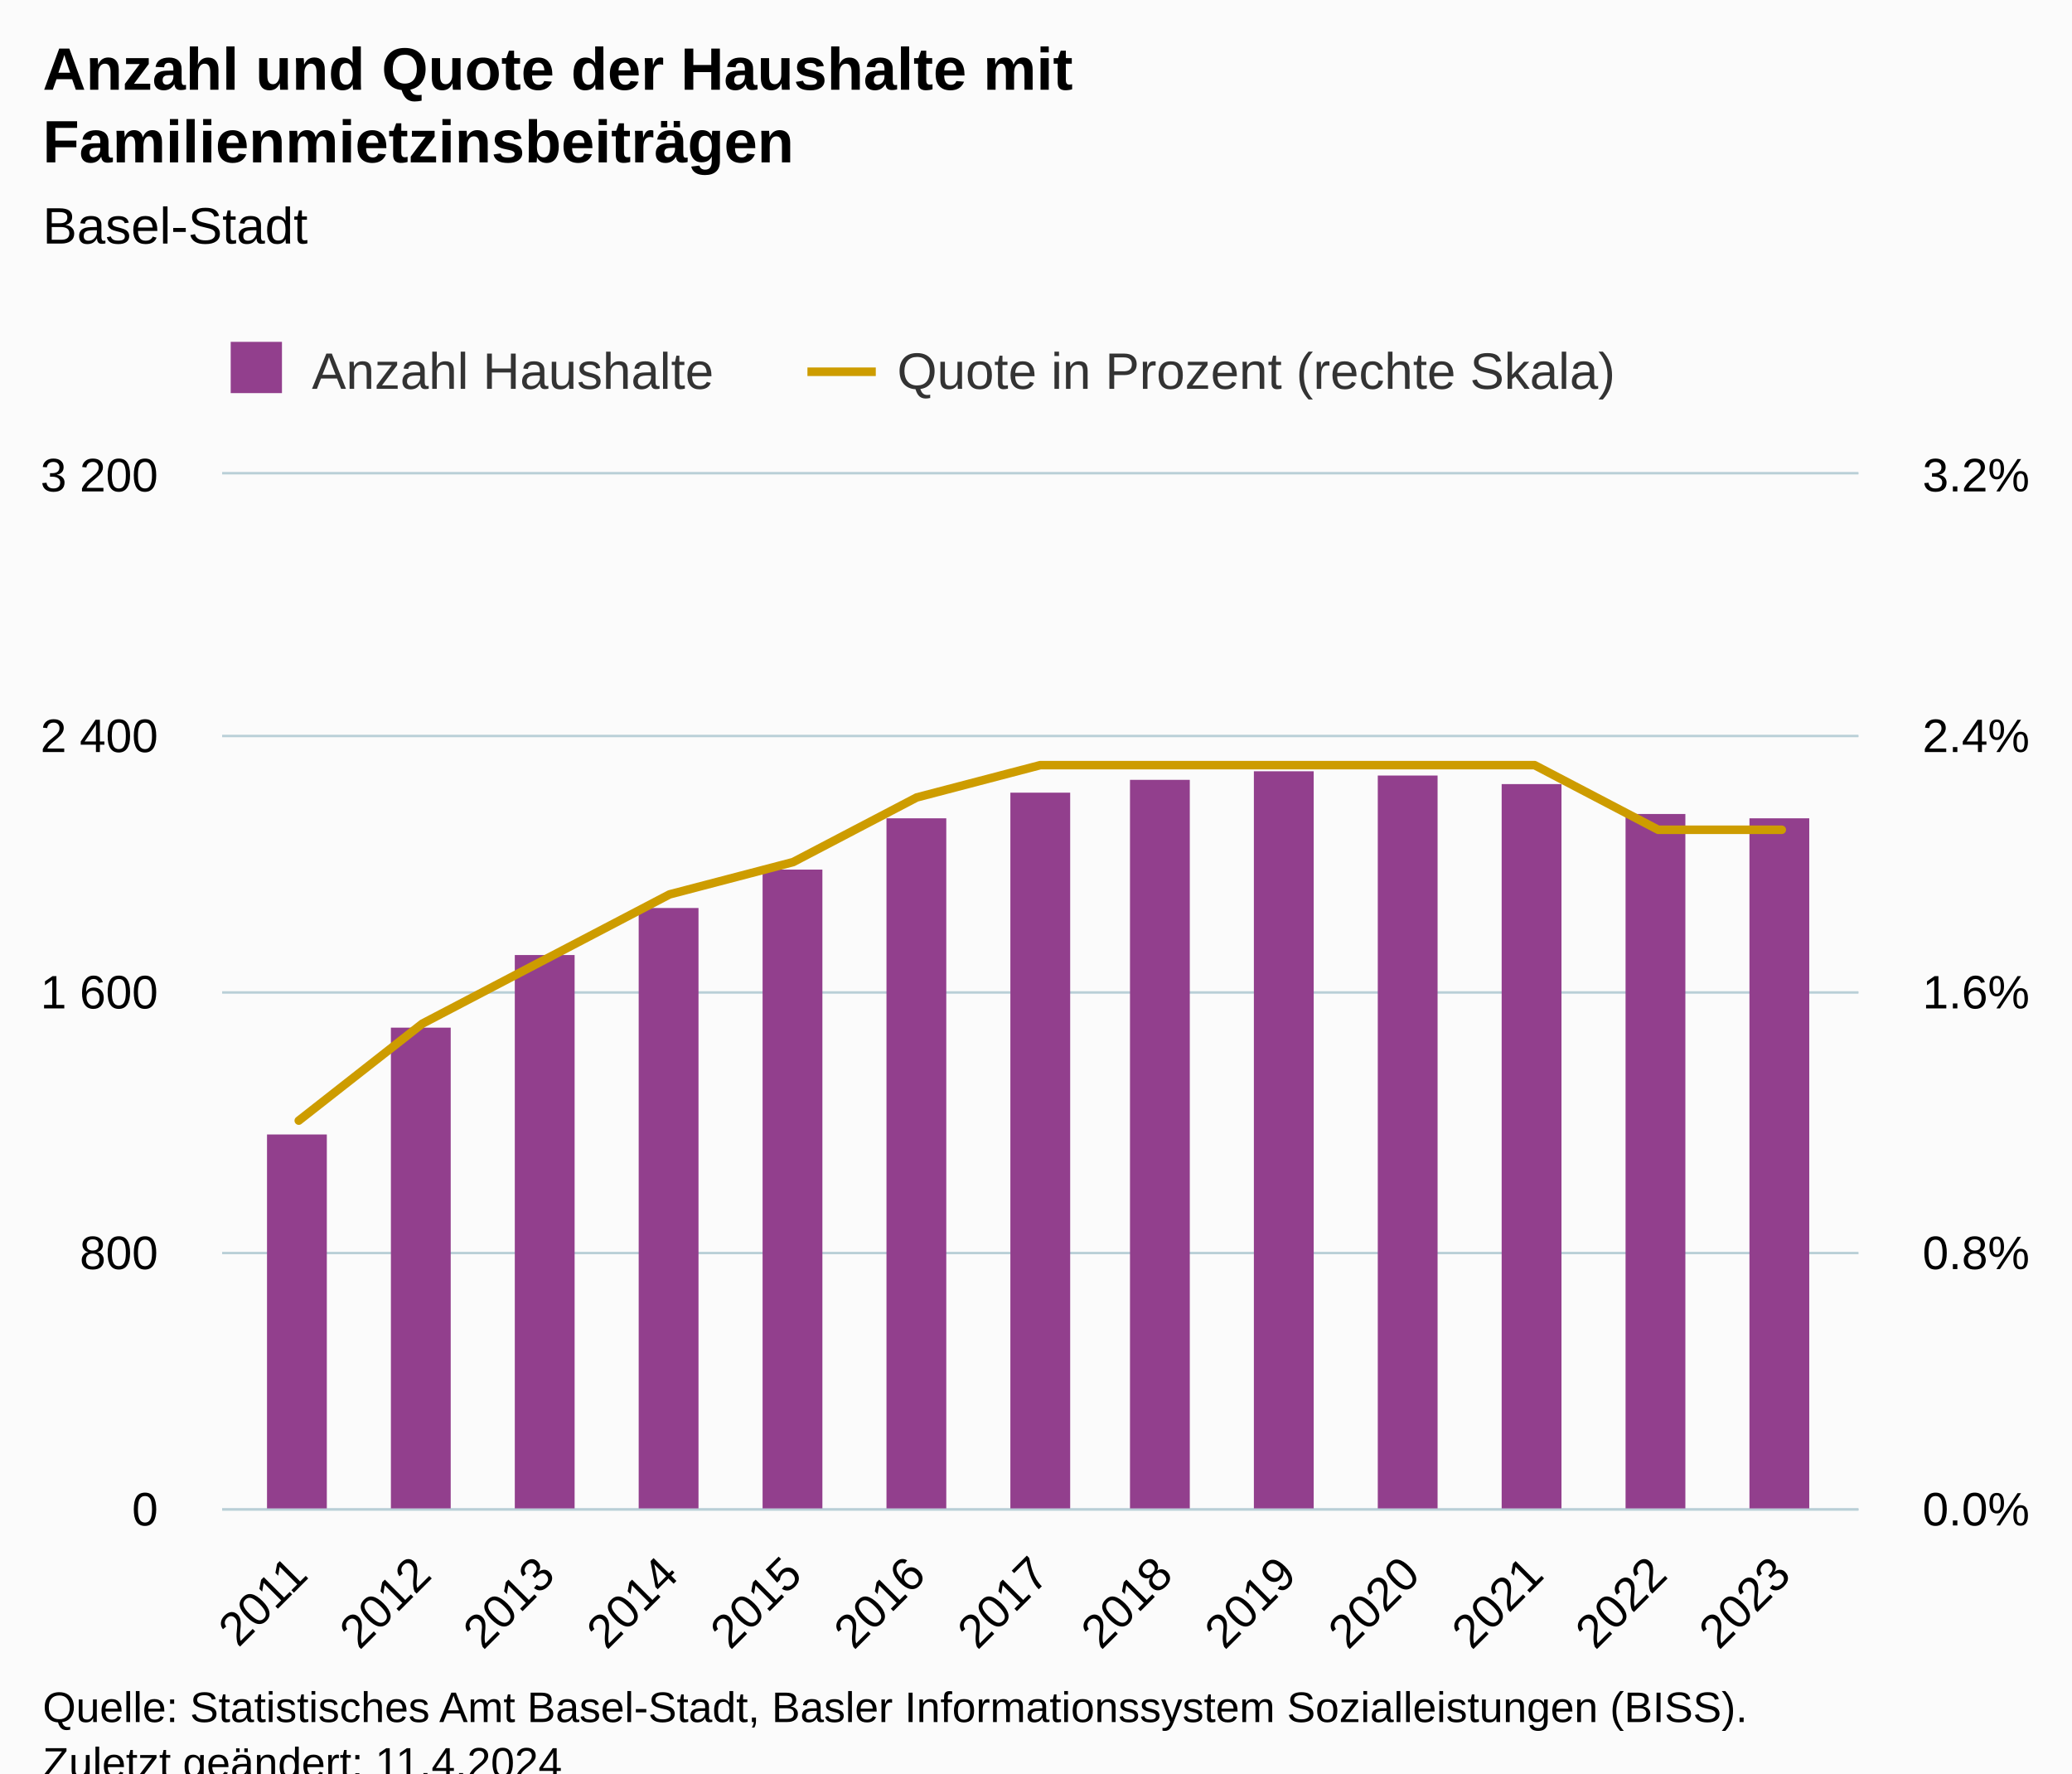
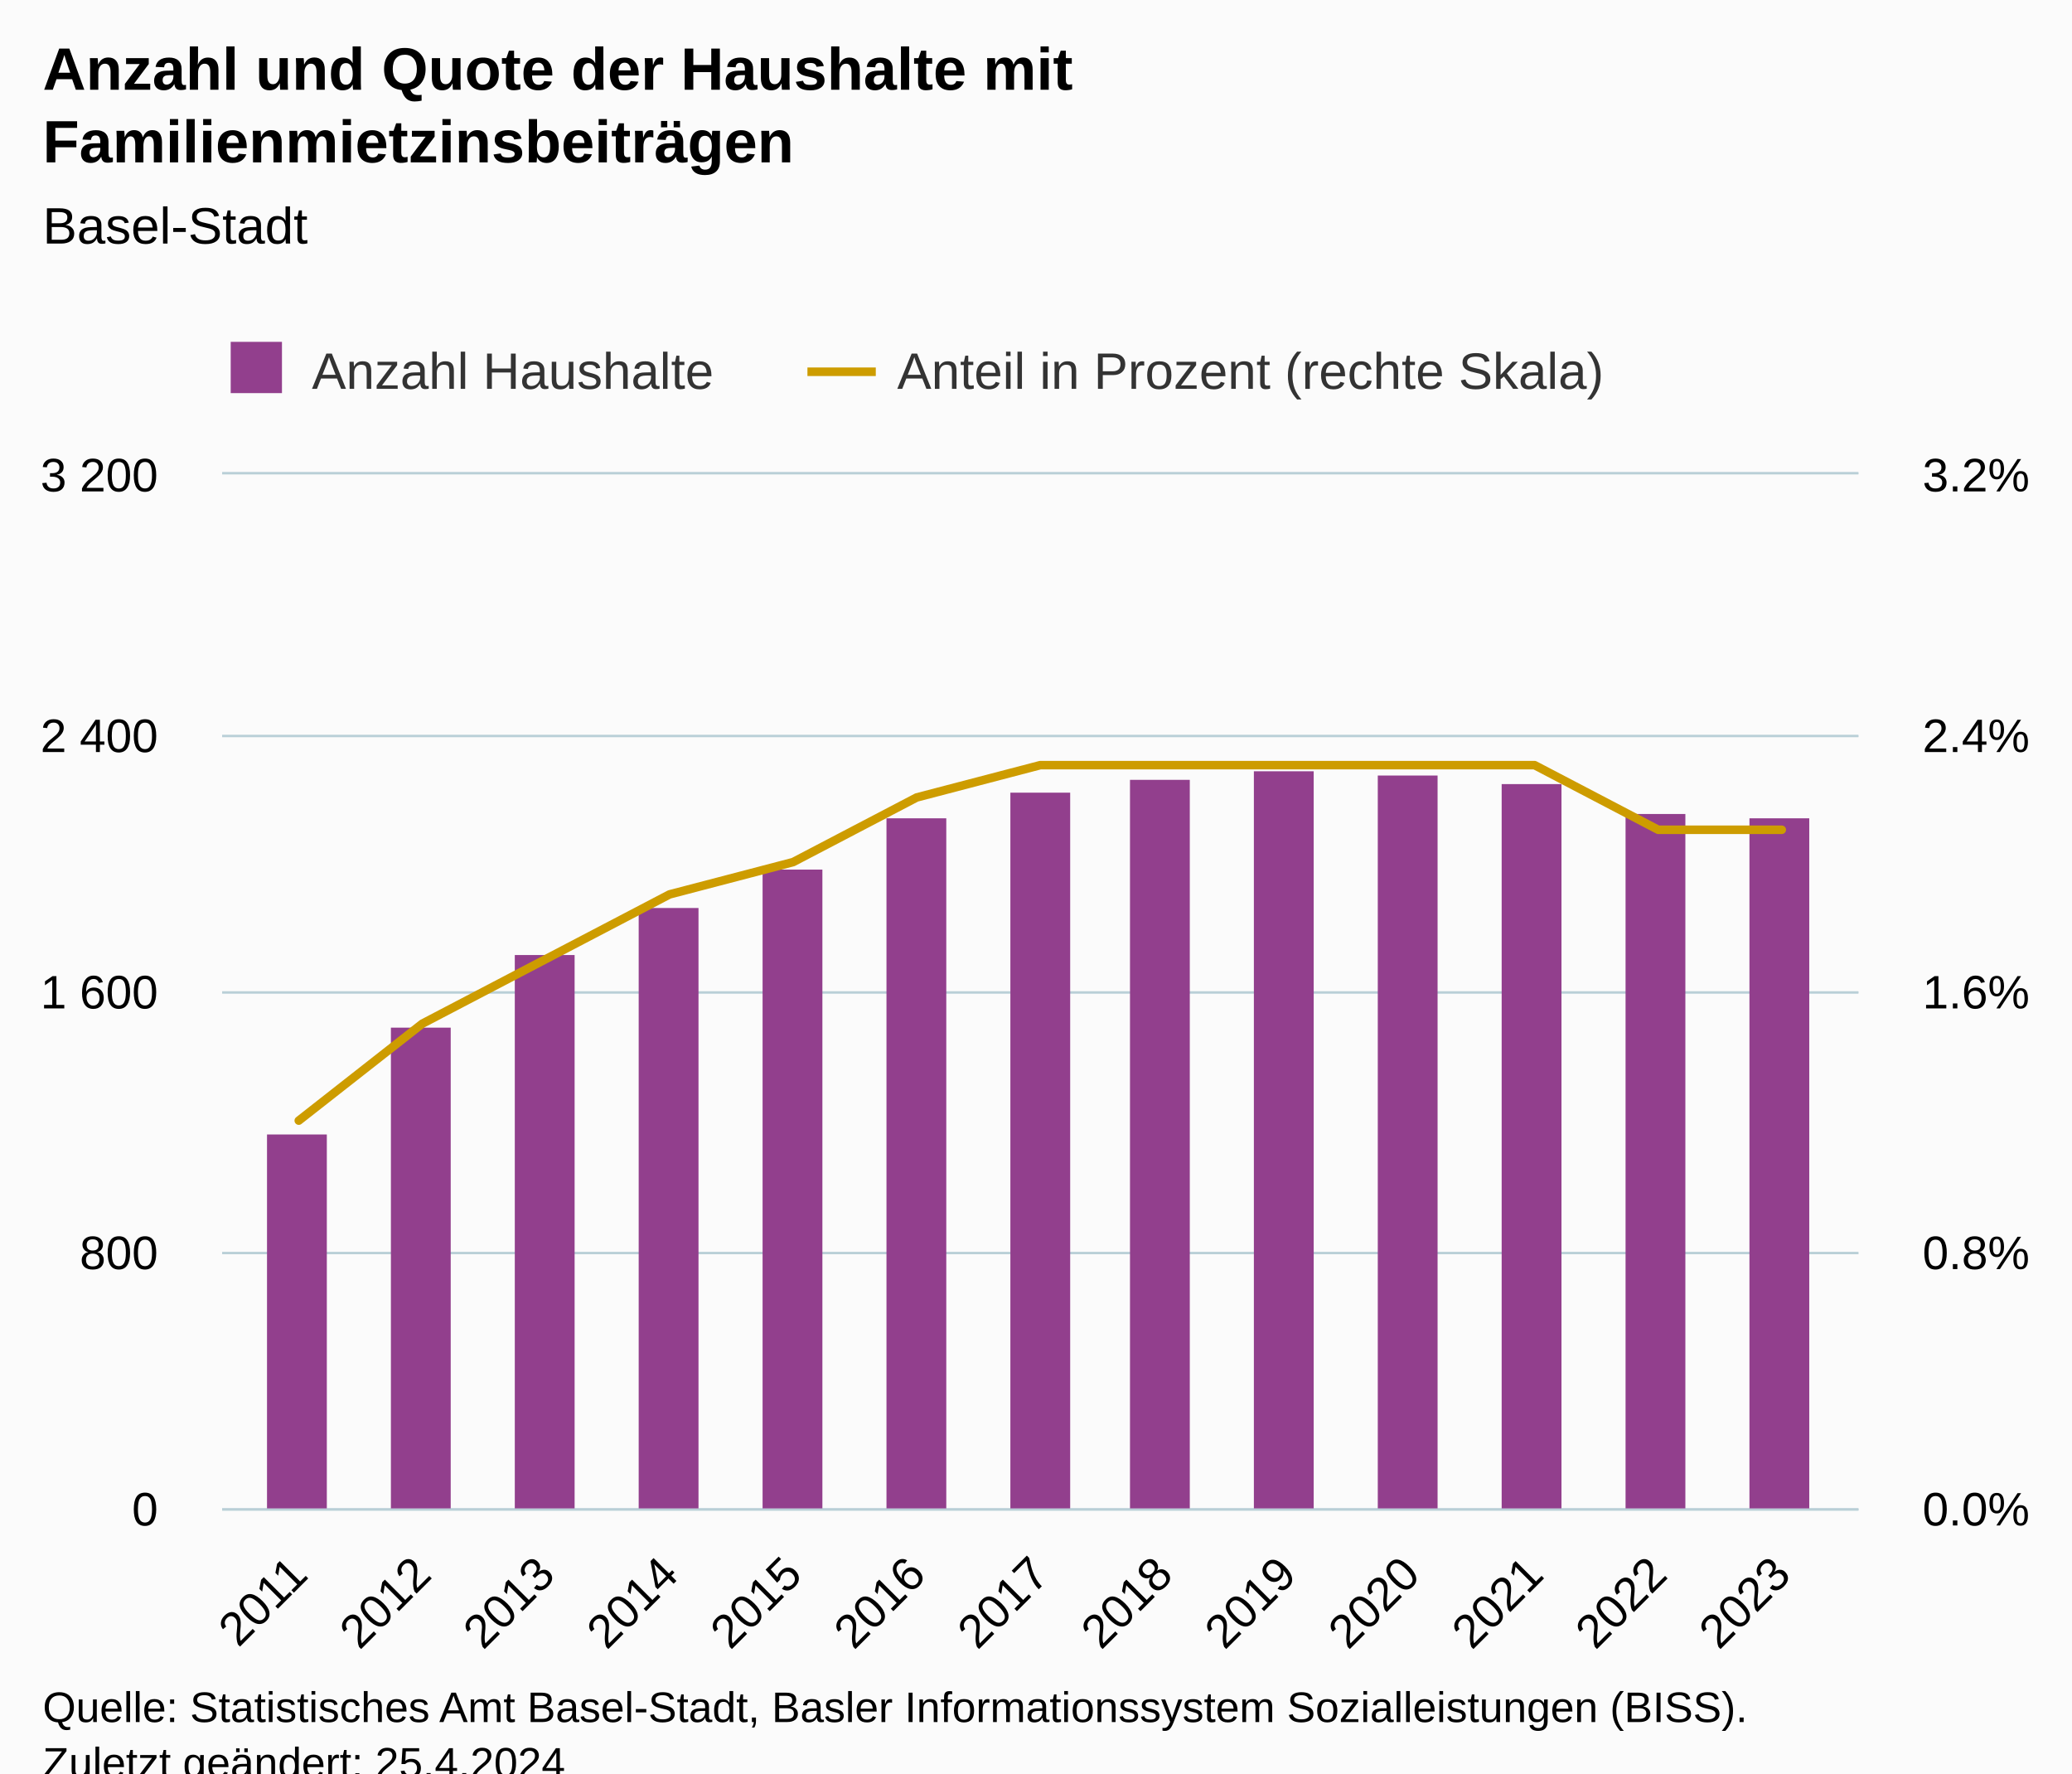
<svg xmlns="http://www.w3.org/2000/svg" version="1.1" class="highcharts-root" style="font-family:Arial;font-size:12px;" viewBox="0 0 485 415">
  <defs>
-     <clipPath id="highcharts-krprw21-35-">
+     <clipPath id="highcharts-rghtaps-35-">
      <rect x="0" y="0" width="383" height="242" fill="none" />
    </clipPath>
-     <clipPath id="highcharts-krprw21-49-">
+     <clipPath id="highcharts-rghtaps-49-">
      <rect x="0" y="0" width="383" height="242" fill="none" />
    </clipPath>
-     <clipPath id="highcharts-krprw21-63-">
+     <clipPath id="highcharts-rghtaps-63-">
      <rect x="0" y="0" width="383" height="242" fill="none" />
    </clipPath>
-     <clipPath id="highcharts-krprw21-64-">
+     <clipPath id="highcharts-rghtaps-64-">
      <rect x="52" y="111" width="383" height="242" fill="none" />
    </clipPath>
  </defs>
  <rect fill="#fbfbfb" class="highcharts-background" x="0" y="0" width="485" height="428" rx="0" ry="0" />
  <rect fill="none" class="highcharts-plot-background" x="52" y="111" width="383" height="242" />
  <g class="highcharts-pane-group" data-z-index="0" />
  <g class="highcharts-grid highcharts-xaxis-grid" data-z-index="1">
    <path fill="none" data-z-index="1" class="highcharts-grid-line" d="M 69.5 111 L 69.5 353" opacity="1" />
    <path fill="none" data-z-index="1" class="highcharts-grid-line" d="M 98.5 111 L 98.5 353" opacity="1" />
    <path fill="none" data-z-index="1" class="highcharts-grid-line" d="M 127.5 111 L 127.5 353" opacity="1" />
    <path fill="none" data-z-index="1" class="highcharts-grid-line" d="M 156.5 111 L 156.5 353" opacity="1" />
    <path fill="none" data-z-index="1" class="highcharts-grid-line" d="M 185.5 111 L 185.5 353" opacity="1" />
    <path fill="none" data-z-index="1" class="highcharts-grid-line" d="M 214.5 111 L 214.5 353" opacity="1" />
    <path fill="none" data-z-index="1" class="highcharts-grid-line" d="M 243.5 111 L 243.5 353" opacity="1" />
    <path fill="none" data-z-index="1" class="highcharts-grid-line" d="M 271.5 111 L 271.5 353" opacity="1" />
    <path fill="none" data-z-index="1" class="highcharts-grid-line" d="M 300.5 111 L 300.5 353" opacity="1" />
    <path fill="none" data-z-index="1" class="highcharts-grid-line" d="M 329.5 111 L 329.5 353" opacity="1" />
    <path fill="none" data-z-index="1" class="highcharts-grid-line" d="M 358.5 111 L 358.5 353" opacity="1" />
    <path fill="none" data-z-index="1" class="highcharts-grid-line" d="M 387.5 111 L 387.5 353" opacity="1" />
    <path fill="none" data-z-index="1" class="highcharts-grid-line" d="M 416.5 111 L 416.5 353" opacity="1" />
  </g>
  <g class="highcharts-grid highcharts-yaxis-grid" data-z-index="1">
    <path fill="none" stroke="#B9CFD7" stroke-width="0.5" data-z-index="1" class="highcharts-grid-line" d="M 52 353.25 L 435 353.25" opacity="1" />
    <path fill="none" stroke="#B9CFD7" stroke-width="0.5" data-z-index="1" class="highcharts-grid-line" d="M 52 293.25 L 435 293.25" opacity="1" />
    <path fill="none" stroke="#B9CFD7" stroke-width="0.5" data-z-index="1" class="highcharts-grid-line" d="M 52 232.25 L 435 232.25" opacity="1" />
    <path fill="none" stroke="#B9CFD7" stroke-width="0.5" data-z-index="1" class="highcharts-grid-line" d="M 52 172.25 L 435 172.25" opacity="1" />
    <path fill="none" stroke="#B9CFD7" stroke-width="0.5" data-z-index="1" class="highcharts-grid-line" d="M 52 110.75 L 435 110.75" opacity="1" />
  </g>
  <g class="highcharts-grid highcharts-yaxis-grid" data-z-index="1">
    <path fill="none" stroke="#B9CFD7" stroke-width="0.5" data-z-index="1" class="highcharts-grid-line" d="M 52 353.25 L 435 353.25" opacity="1" />
    <path fill="none" stroke="#B9CFD7" stroke-width="0.5" data-z-index="1" class="highcharts-grid-line" d="M 52 293.25 L 435 293.25" opacity="1" />
    <path fill="none" stroke="#B9CFD7" stroke-width="0.5" data-z-index="1" class="highcharts-grid-line" d="M 52 232.25 L 435 232.25" opacity="1" />
    <path fill="none" stroke="#B9CFD7" stroke-width="0.5" data-z-index="1" class="highcharts-grid-line" d="M 52 172.25 L 435 172.25" opacity="1" />
    <path fill="none" stroke="#B9CFD7" stroke-width="0.5" data-z-index="1" class="highcharts-grid-line" d="M 52 110.75 L 435 110.75" opacity="1" />
  </g>
  <rect fill="none" class="highcharts-plot-border" data-z-index="1" x="52" y="111" width="383" height="242" />
  <g class="highcharts-axis highcharts-xaxis" data-z-index="2">
    <path fill="none" class="highcharts-axis-line" stroke="#B9CFD7" stroke-width="0.5" data-z-index="7" d="M 52 353.25 L 435 353.25" />
  </g>
  <g class="highcharts-axis highcharts-yaxis" data-z-index="2">
    <path fill="none" class="highcharts-axis-line" data-z-index="7" d="M 52 111 L 52 353" />
  </g>
  <g class="highcharts-axis highcharts-yaxis" data-z-index="2">
    <path fill="none" class="highcharts-axis-line" data-z-index="7" d="M 435 111 L 435 353" />
  </g>
  <g class="highcharts-series-group" data-z-index="3">
-     <g class="highcharts-series highcharts-series-0 highcharts-column-series" data-z-index="0.1" opacity="1" transform="translate(52,111) scale(1 1)" clip-path="url(#highcharts-krprw21-49-)">
+     <g class="highcharts-series highcharts-series-0 highcharts-column-series" data-z-index="0.1" opacity="1" transform="translate(52,111) scale(1 1)" clip-path="url(#highcharts-rghtaps-49-)">
      <rect x="10.5" y="154.5" width="14" height="88" fill="#923f8d" stroke="#ffffff" stroke-width="1e-7" opacity="1" class="highcharts-point" />
      <rect x="39.5" y="129.5" width="14" height="113" fill="#923f8d" stroke="#ffffff" stroke-width="1e-7" opacity="1" class="highcharts-point" />
      <rect x="68.5" y="112.5" width="14" height="130" fill="#923f8d" stroke="#ffffff" stroke-width="1e-7" opacity="1" class="highcharts-point" />
      <rect x="97.5" y="101.5" width="14" height="141" fill="#923f8d" stroke="#ffffff" stroke-width="1e-7" opacity="1" class="highcharts-point" />
      <rect x="126.5" y="92.5" width="14" height="150" fill="#923f8d" stroke="#ffffff" stroke-width="1e-7" opacity="1" class="highcharts-point" />
      <rect x="155.5" y="80.5" width="14" height="162" fill="#923f8d" stroke="#ffffff" stroke-width="1e-7" opacity="1" class="highcharts-point" />
      <rect x="184.5" y="74.5" width="14" height="168" fill="#923f8d" stroke="#ffffff" stroke-width="1e-7" opacity="1" class="highcharts-point" />
      <rect x="212.5" y="71.5" width="14" height="171" fill="#923f8d" stroke="#ffffff" stroke-width="1e-7" opacity="1" class="highcharts-point" />
      <rect x="241.5" y="69.5" width="14" height="173" fill="#923f8d" stroke="#ffffff" stroke-width="1e-7" opacity="1" class="highcharts-point" />
      <rect x="270.5" y="70.5" width="14" height="172" fill="#923f8d" stroke="#ffffff" stroke-width="1e-7" opacity="1" class="highcharts-point" />
      <rect x="299.5" y="72.5" width="14" height="170" fill="#923f8d" stroke="#ffffff" stroke-width="1e-7" opacity="1" class="highcharts-point" />
      <rect x="328.5" y="79.5" width="14" height="163" fill="#923f8d" stroke="#ffffff" stroke-width="1e-7" opacity="1" class="highcharts-point" />
      <rect x="357.5" y="80.5" width="14" height="162" fill="#923f8d" stroke="#ffffff" stroke-width="1e-7" opacity="1" class="highcharts-point" />
    </g>
    <g class="highcharts-markers highcharts-series-0 highcharts-column-series" data-z-index="0.1" opacity="1" transform="translate(52,111) scale(1 1)" clip-path="none" />
-     <g class="highcharts-series highcharts-series-1 highcharts-line-series" data-z-index="0.1" opacity="1" transform="translate(52,111) scale(1 1)" clip-path="url(#highcharts-krprw21-63-)">
+     <g class="highcharts-series highcharts-series-1 highcharts-line-series" data-z-index="0.1" opacity="1" transform="translate(52,111) scale(1 1)" clip-path="url(#highcharts-rghtaps-63-)">
      <path fill="none" d="M 17.935 151.25 L 46.863 128.562 L 75.79 113.438 L 104.718 98.312 L 133.645 90.75 L 162.573 75.625 L 191.5 68.062 L 220.427 68.062 L 249.355 68.062 L 278.282 68.062 L 307.21 68.062 L 336.137 83.188 L 365.065 83.188" class="highcharts-graph" data-z-index="1" stroke="#cd9c00" stroke-width="2" stroke-linejoin="round" stroke-linecap="round" />
    </g>
    <g class="highcharts-markers highcharts-series-1 highcharts-line-series" data-z-index="0.1" opacity="1" transform="translate(52,111) scale(1 1)" clip-path="none" />
  </g>
  <text x="10" text-anchor="start" class="highcharts-title" data-z-index="4" style="color:#000000;font-size:14px;font-weight:bold;fill:#000000;" y="21">
    <tspan>Anzahl und Quote der Haushalte mit</tspan>
    <tspan dy="17" x="10">Familienmietzinsbeiträgen</tspan>
  </text>
  <text x="10" text-anchor="start" class="highcharts-subtitle" data-z-index="4" style="color:#000000;font-size:12px;font-weight:normal;fill:#000000;" y="57">
    <tspan>Basel-Stadt</tspan>
  </text>
  <text x="10" text-anchor="start" class="highcharts-caption" data-z-index="4" style="color:#666666;fill:#666666;" y="400" />
  <g class="highcharts-legend" data-z-index="7" transform="translate(44,73)">
-     <rect fill="none" class="highcharts-legend-box" rx="0" ry="0" x="0" y="0" width="343" height="26" visibility="visible" />
+     <rect fill="none" class="highcharts-legend-box" rx="0" ry="0" x="0" y="0" width="340" height="26" visibility="visible" />
    <g data-z-index="1">
      <g>
        <g class="highcharts-legend-item highcharts-column-series highcharts-color-undefined highcharts-series-0" data-z-index="1" transform="translate(8,3)">
          <text x="21" style="color:#333333;cursor:pointer;font-size:12px;font-weight:normal;fill:#333333;" text-anchor="start" data-z-index="2" y="15">
            <tspan>Anzahl Haushalte</tspan>
          </text>
          <rect x="2" y="4" width="12" height="12" fill="#923f8d" class="highcharts-point" data-z-index="3" />
        </g>
        <g class="highcharts-legend-item highcharts-line-series highcharts-color-undefined highcharts-series-1" data-z-index="1" transform="translate(145,3)">
          <path fill="none" d="M 0 11 L 16 11" class="highcharts-graph" stroke="#cd9c00" stroke-width="2" />
          <text x="21" y="15" style="color:#333333;cursor:pointer;font-size:12px;font-weight:normal;fill:#333333;" text-anchor="start" data-z-index="2">
-             <tspan>Quote in Prozent (rechte Skala)</tspan>
+             <tspan>Anteil in Prozent (rechte Skala)</tspan>
          </text>
        </g>
      </g>
    </g>
  </g>
  <g class="highcharts-axis-labels highcharts-xaxis-labels" data-z-index="7">
    <text x="72.528" style="color:#000000;cursor:default;font-size:11px;fill:#000000;" text-anchor="end" transform="translate(0,0) rotate(-45 72.52777 369)" y="369" opacity="1">2011</text>
    <text x="101.455" style="color:#000000;cursor:default;font-size:11px;fill:#000000;" text-anchor="end" transform="translate(0,0) rotate(-45 101.4553 369)" y="369" opacity="1">2012</text>
    <text x="130.383" style="color:#000000;cursor:default;font-size:11px;fill:#000000;" text-anchor="end" transform="translate(0,0) rotate(-45 130.3828 369)" y="369" opacity="1">2013</text>
    <text x="159.31" style="color:#000000;cursor:default;font-size:11px;fill:#000000;" text-anchor="end" transform="translate(0,0) rotate(-45 159.3102 369)" y="369" opacity="1">2014</text>
    <text x="188.238" style="color:#000000;cursor:default;font-size:11px;fill:#000000;" text-anchor="end" transform="translate(0,0) rotate(-45 188.2377 369)" y="369" opacity="1">2015</text>
    <text x="217.165" style="color:#000000;cursor:default;font-size:11px;fill:#000000;" text-anchor="end" transform="translate(0,0) rotate(-45 217.1652 369)" y="369" opacity="1">2016</text>
    <text x="246.093" style="color:#000000;cursor:default;font-size:11px;fill:#000000;" text-anchor="end" transform="translate(0,0) rotate(-45 246.0927 369)" y="369" opacity="1">2017</text>
    <text x="275.02" style="color:#000000;cursor:default;font-size:11px;fill:#000000;" text-anchor="end" transform="translate(0,0) rotate(-45 275.0202 369)" y="369" opacity="1">2018</text>
    <text x="303.948" style="color:#000000;cursor:default;font-size:11px;fill:#000000;" text-anchor="end" transform="translate(0,0) rotate(-45 303.9477 369)" y="369" opacity="1">2019</text>
    <text x="332.875" style="color:#000000;cursor:default;font-size:11px;fill:#000000;" text-anchor="end" transform="translate(0,0) rotate(-45 332.8752 369)" y="369" opacity="1">2020</text>
    <text x="361.803" style="color:#000000;cursor:default;font-size:11px;fill:#000000;" text-anchor="end" transform="translate(0,0) rotate(-45 361.8027 369)" y="369" opacity="1">2021</text>
    <text x="390.73" style="color:#000000;cursor:default;font-size:11px;fill:#000000;" text-anchor="end" transform="translate(0,0) rotate(-45 390.7302 369)" y="369" opacity="1">2022</text>
    <text x="419.658" style="color:#000000;cursor:default;font-size:11px;fill:#000000;" text-anchor="end" transform="translate(0,0) rotate(-45 419.6577 369)" y="369" opacity="1">2023</text>
  </g>
  <g class="highcharts-axis-labels highcharts-yaxis-labels" data-z-index="7">
    <text x="37" style="color:#000000;cursor:default;font-size:11px;fill:#000000;" text-anchor="end" transform="translate(0,0)" y="357" opacity="1">0</text>
    <text x="37" style="color:#000000;cursor:default;font-size:11px;fill:#000000;" text-anchor="end" transform="translate(0,0)" y="297" opacity="1">800</text>
    <text x="37" style="color:#000000;cursor:default;font-size:11px;fill:#000000;" text-anchor="end" transform="translate(0,0)" y="236" opacity="1">
      <tspan>1 600</tspan>
    </text>
    <text x="37" style="color:#000000;cursor:default;font-size:11px;fill:#000000;" text-anchor="end" transform="translate(0,0)" y="176" opacity="1">
      <tspan>2 400</tspan>
    </text>
    <text x="37" style="color:#000000;cursor:default;font-size:11px;fill:#000000;" text-anchor="end" transform="translate(0,0)" y="115" opacity="1">
      <tspan>3 200</tspan>
    </text>
  </g>
  <g class="highcharts-axis-labels highcharts-yaxis-labels" data-z-index="7">
    <text x="450" style="color:#000000;cursor:default;font-size:11px;fill:#000000;" text-anchor="start" transform="translate(0,0)" y="357" opacity="1">0.0%</text>
    <text x="450" style="color:#000000;cursor:default;font-size:11px;fill:#000000;" text-anchor="start" transform="translate(0,0)" y="297" opacity="1">0.8%</text>
    <text x="450" style="color:#000000;cursor:default;font-size:11px;fill:#000000;" text-anchor="start" transform="translate(0,0)" y="236" opacity="1">1.6%</text>
    <text x="450" style="color:#000000;cursor:default;font-size:11px;fill:#000000;" text-anchor="start" transform="translate(0,0)" y="176" opacity="1">2.4%</text>
    <text x="450" style="color:#000000;cursor:default;font-size:11px;fill:#000000;" text-anchor="start" transform="translate(0,0)" y="115" opacity="1">3.2%</text>
  </g>
  <text x="10" class="highcharts-credits" text-anchor="start" data-z-index="8" style="cursor:default;color:#000000;font-size:10px;fill:#000000;" y="403">
    <tspan>Quelle: Statistisches Amt Basel-Stadt, Basler Informationssystem Sozialleistungen (BISS).</tspan>
-     <tspan x="10" dy="13">Zuletzt geändert: 11.4.2024</tspan>
+     <tspan x="10" dy="13">Zuletzt geändert: 25.4.2024</tspan>
  </text>
-   <g class="highcharts-control-points" data-z-index="99" clip-path="url(#highcharts-krprw21-64-)" />
+   <g class="highcharts-control-points" data-z-index="99" clip-path="url(#highcharts-rghtaps-64-)" />
</svg>
